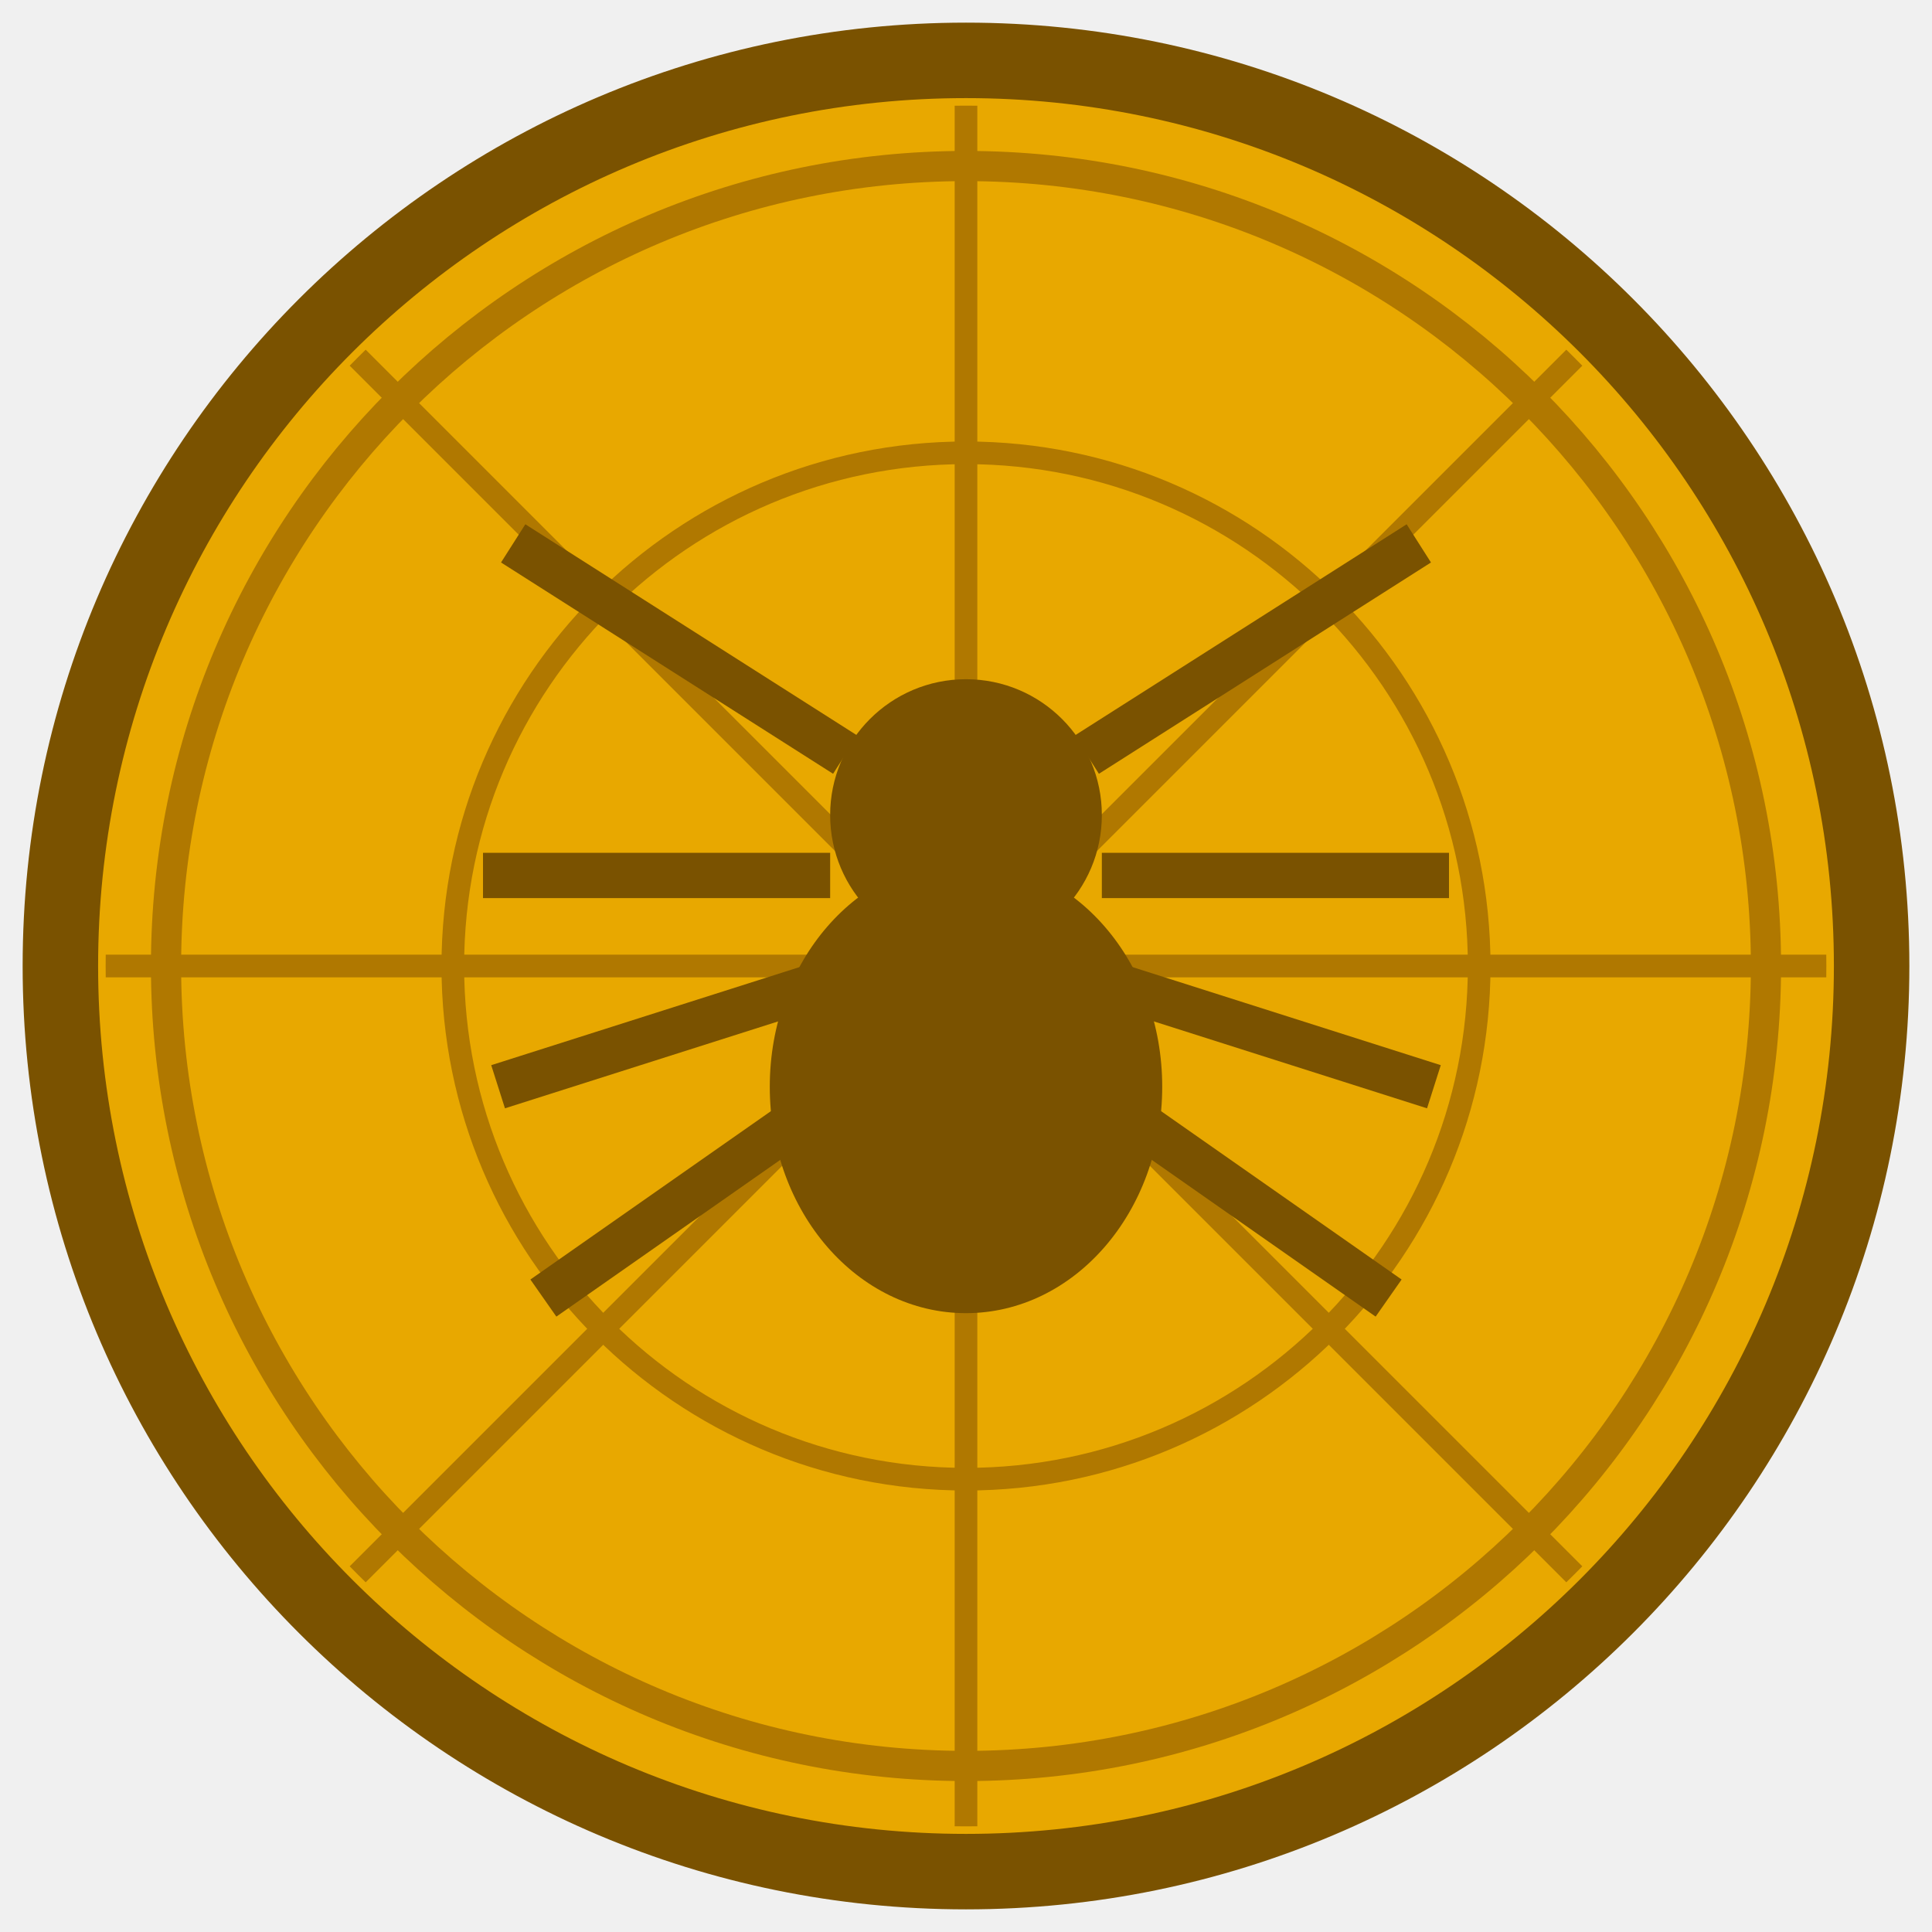
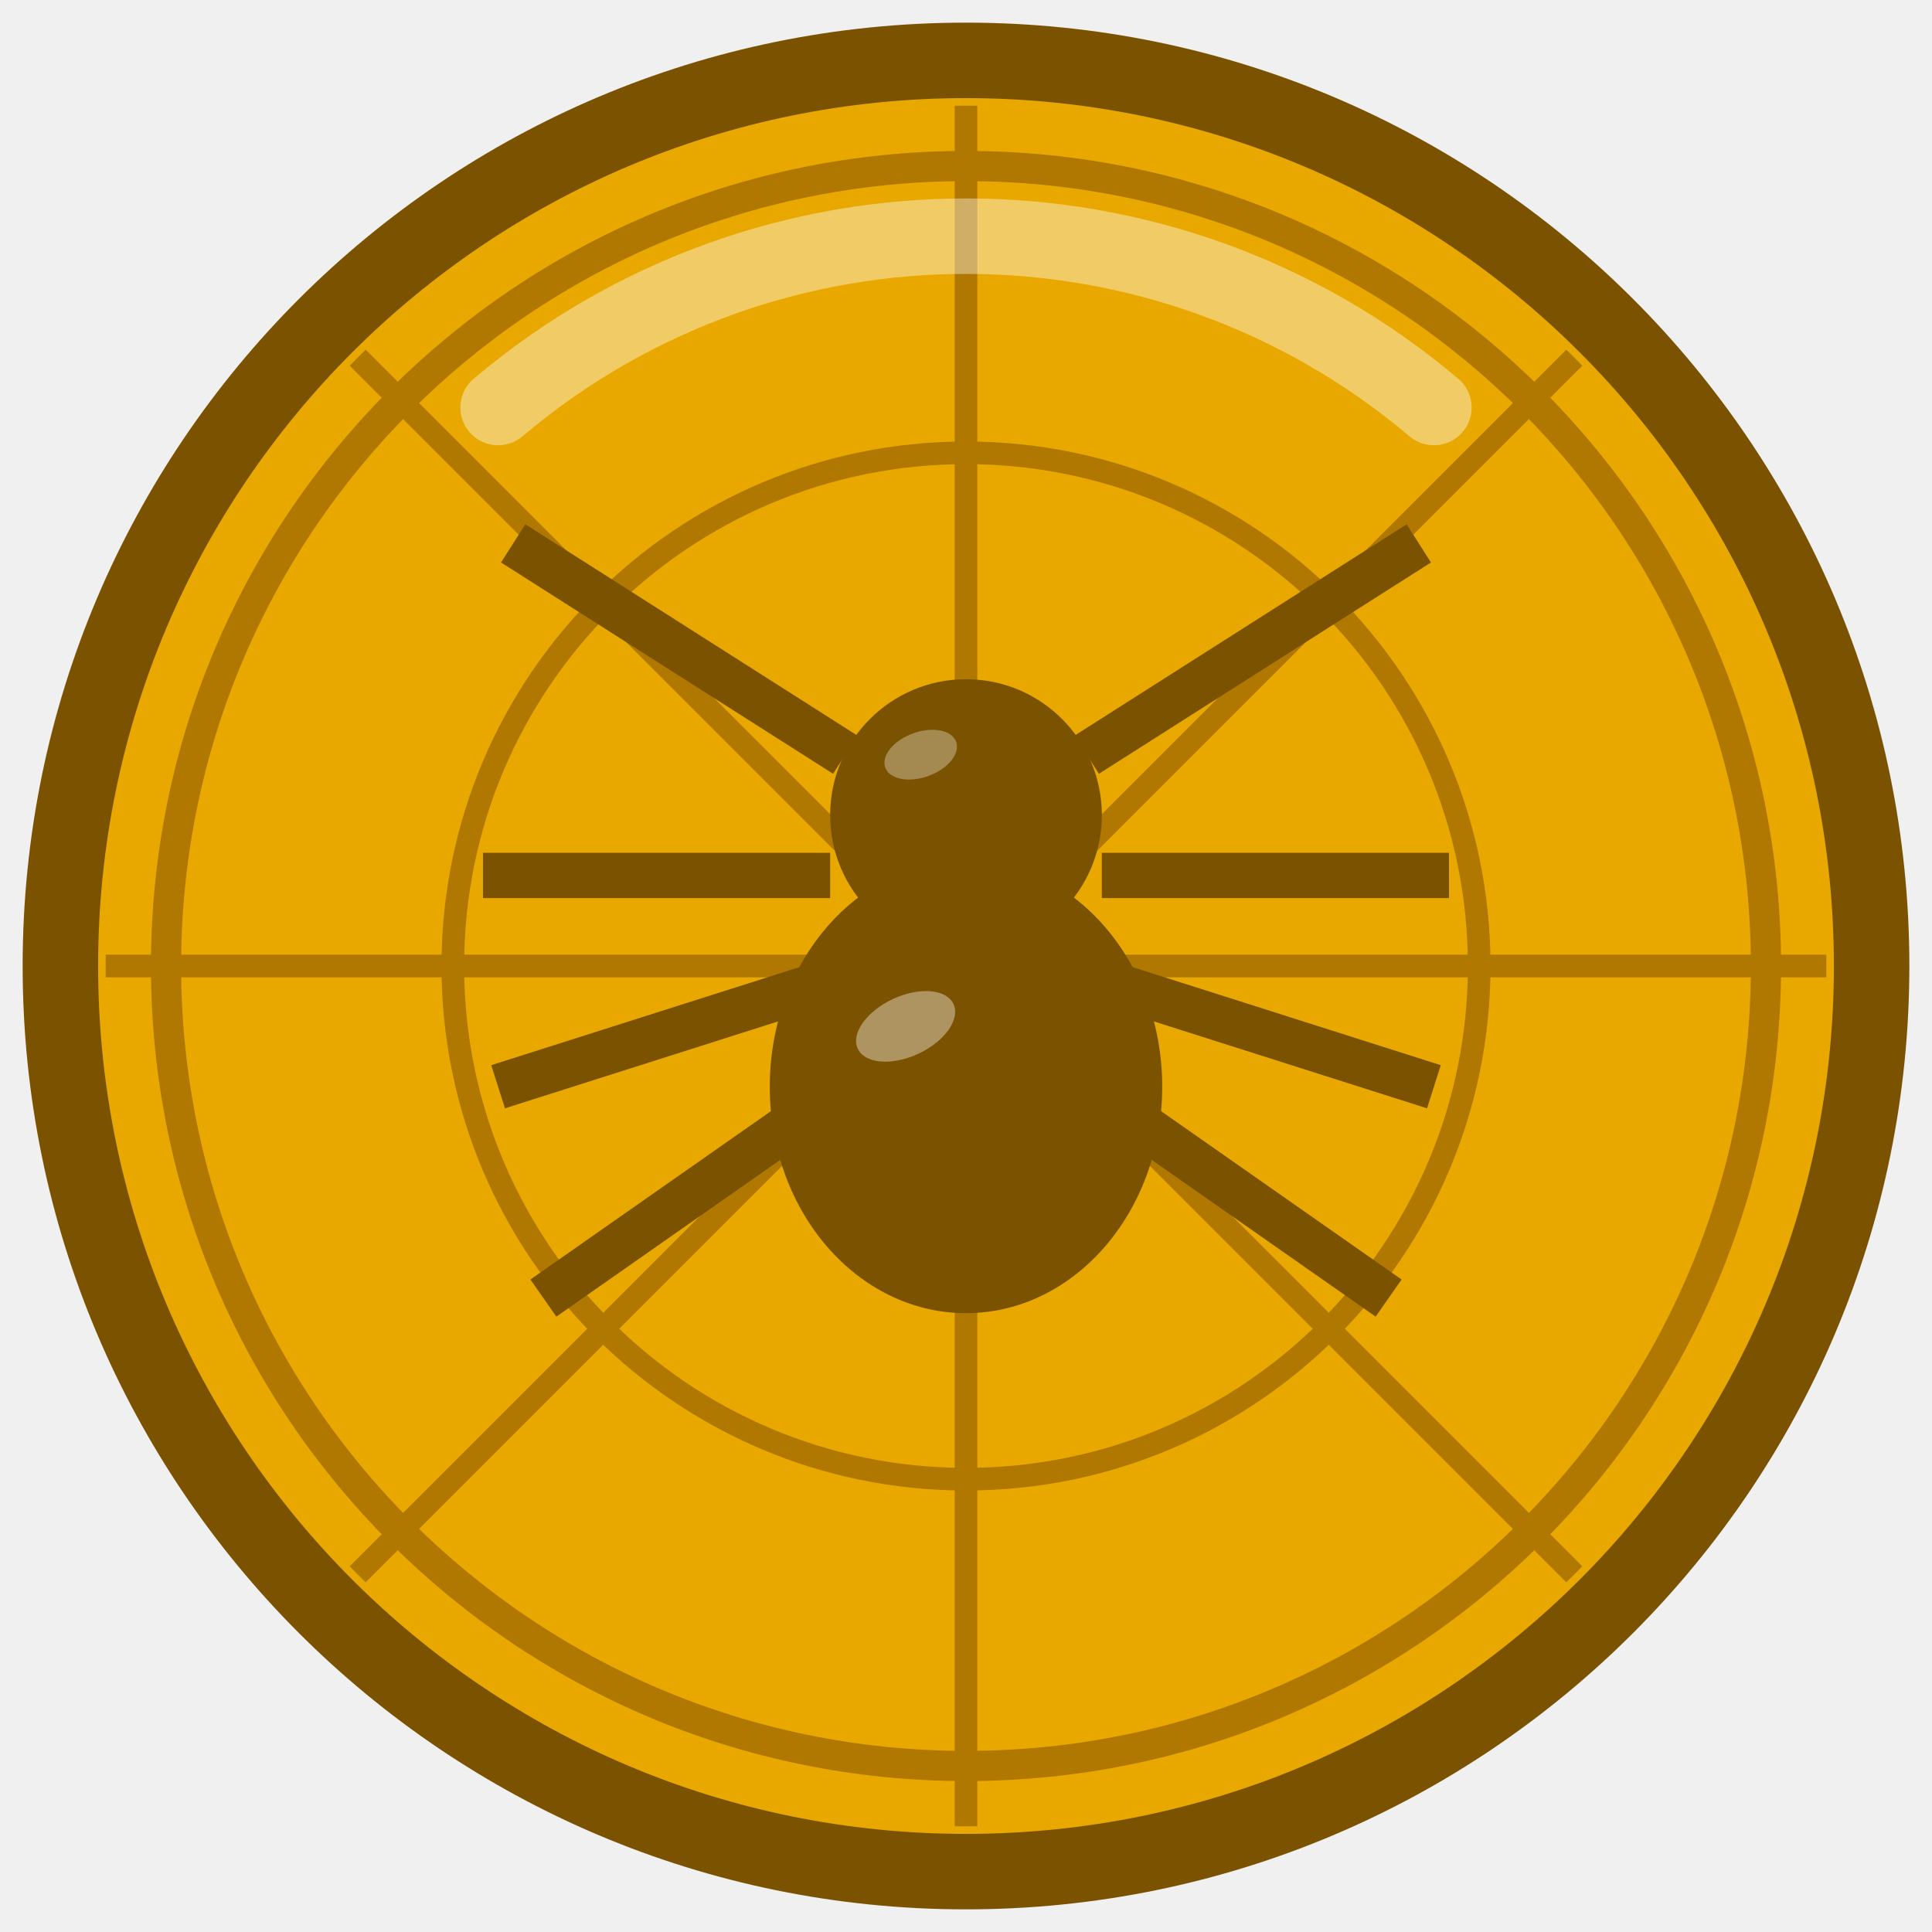
<svg xmlns="http://www.w3.org/2000/svg" viewBox="0 0 128 128" width="128" height="128">
  <defs>
    <clipPath id="coin-clip">
      <circle cx="64" cy="64" r="57" />
    </clipPath>
  </defs>
  <circle cx="64" cy="64" r="62" fill="#7A5200" />
  <circle cx="64" cy="64" r="60" fill="#E8A800" />
  <g clip-path="url(#coin-clip)">
    <line x1="64" y1="4" x2="64" y2="124" stroke="#B07800" stroke-width="1.5" />
    <line x1="4" y1="64" x2="124" y2="64" stroke="#B07800" stroke-width="1.5" />
    <line x1="19" y1="19" x2="109" y2="109" stroke="#B07800" stroke-width="1.5" />
    <line x1="109" y1="19" x2="19" y2="109" stroke="#B07800" stroke-width="1.5" />
    <circle cx="64" cy="64" r="34" fill="none" stroke="#B07800" stroke-width="1.5" />
    <circle cx="64" cy="64" r="53" fill="none" stroke="#B07800" stroke-width="2" />
    <line x1="56" y1="50" x2="34" y2="36" stroke="#7A5200" stroke-width="3" />
    <line x1="55" y1="58" x2="32" y2="58" stroke="#7A5200" stroke-width="3" />
    <line x1="55" y1="65" x2="33" y2="72" stroke="#7A5200" stroke-width="3" />
    <line x1="56" y1="72" x2="36" y2="86" stroke="#7A5200" stroke-width="3" />
    <line x1="72" y1="50" x2="94" y2="36" stroke="#7A5200" stroke-width="3" />
    <line x1="73" y1="58" x2="96" y2="58" stroke="#7A5200" stroke-width="3" />
    <line x1="73" y1="65" x2="95" y2="72" stroke="#7A5200" stroke-width="3" />
    <line x1="72" y1="72" x2="92" y2="86" stroke="#7A5200" stroke-width="3" />
    <ellipse cx="64" cy="54" rx="9" ry="9" fill="#7A5200" />
    <ellipse cx="64" cy="72" rx="13" ry="15" fill="#7A5200" />
+     <path d="M 33 27 A 48 48 0 0 1 95 27" stroke="white" stroke-width="5" stroke-linecap="round" fill="none" opacity="0.40" />
+     <ellipse cx="60" cy="68" rx="3.5" ry="2" fill="white" opacity="0.38" transform="rotate(-25 60 68)" />
+     <ellipse cx="61" cy="50" rx="2.5" ry="1.5" fill="white" opacity="0.32" transform="rotate(-20 61 50)" />
  </g>
  <circle cx="64" cy="64" r="60" fill="none" stroke="#7A5200" stroke-width="5" />
</svg>
